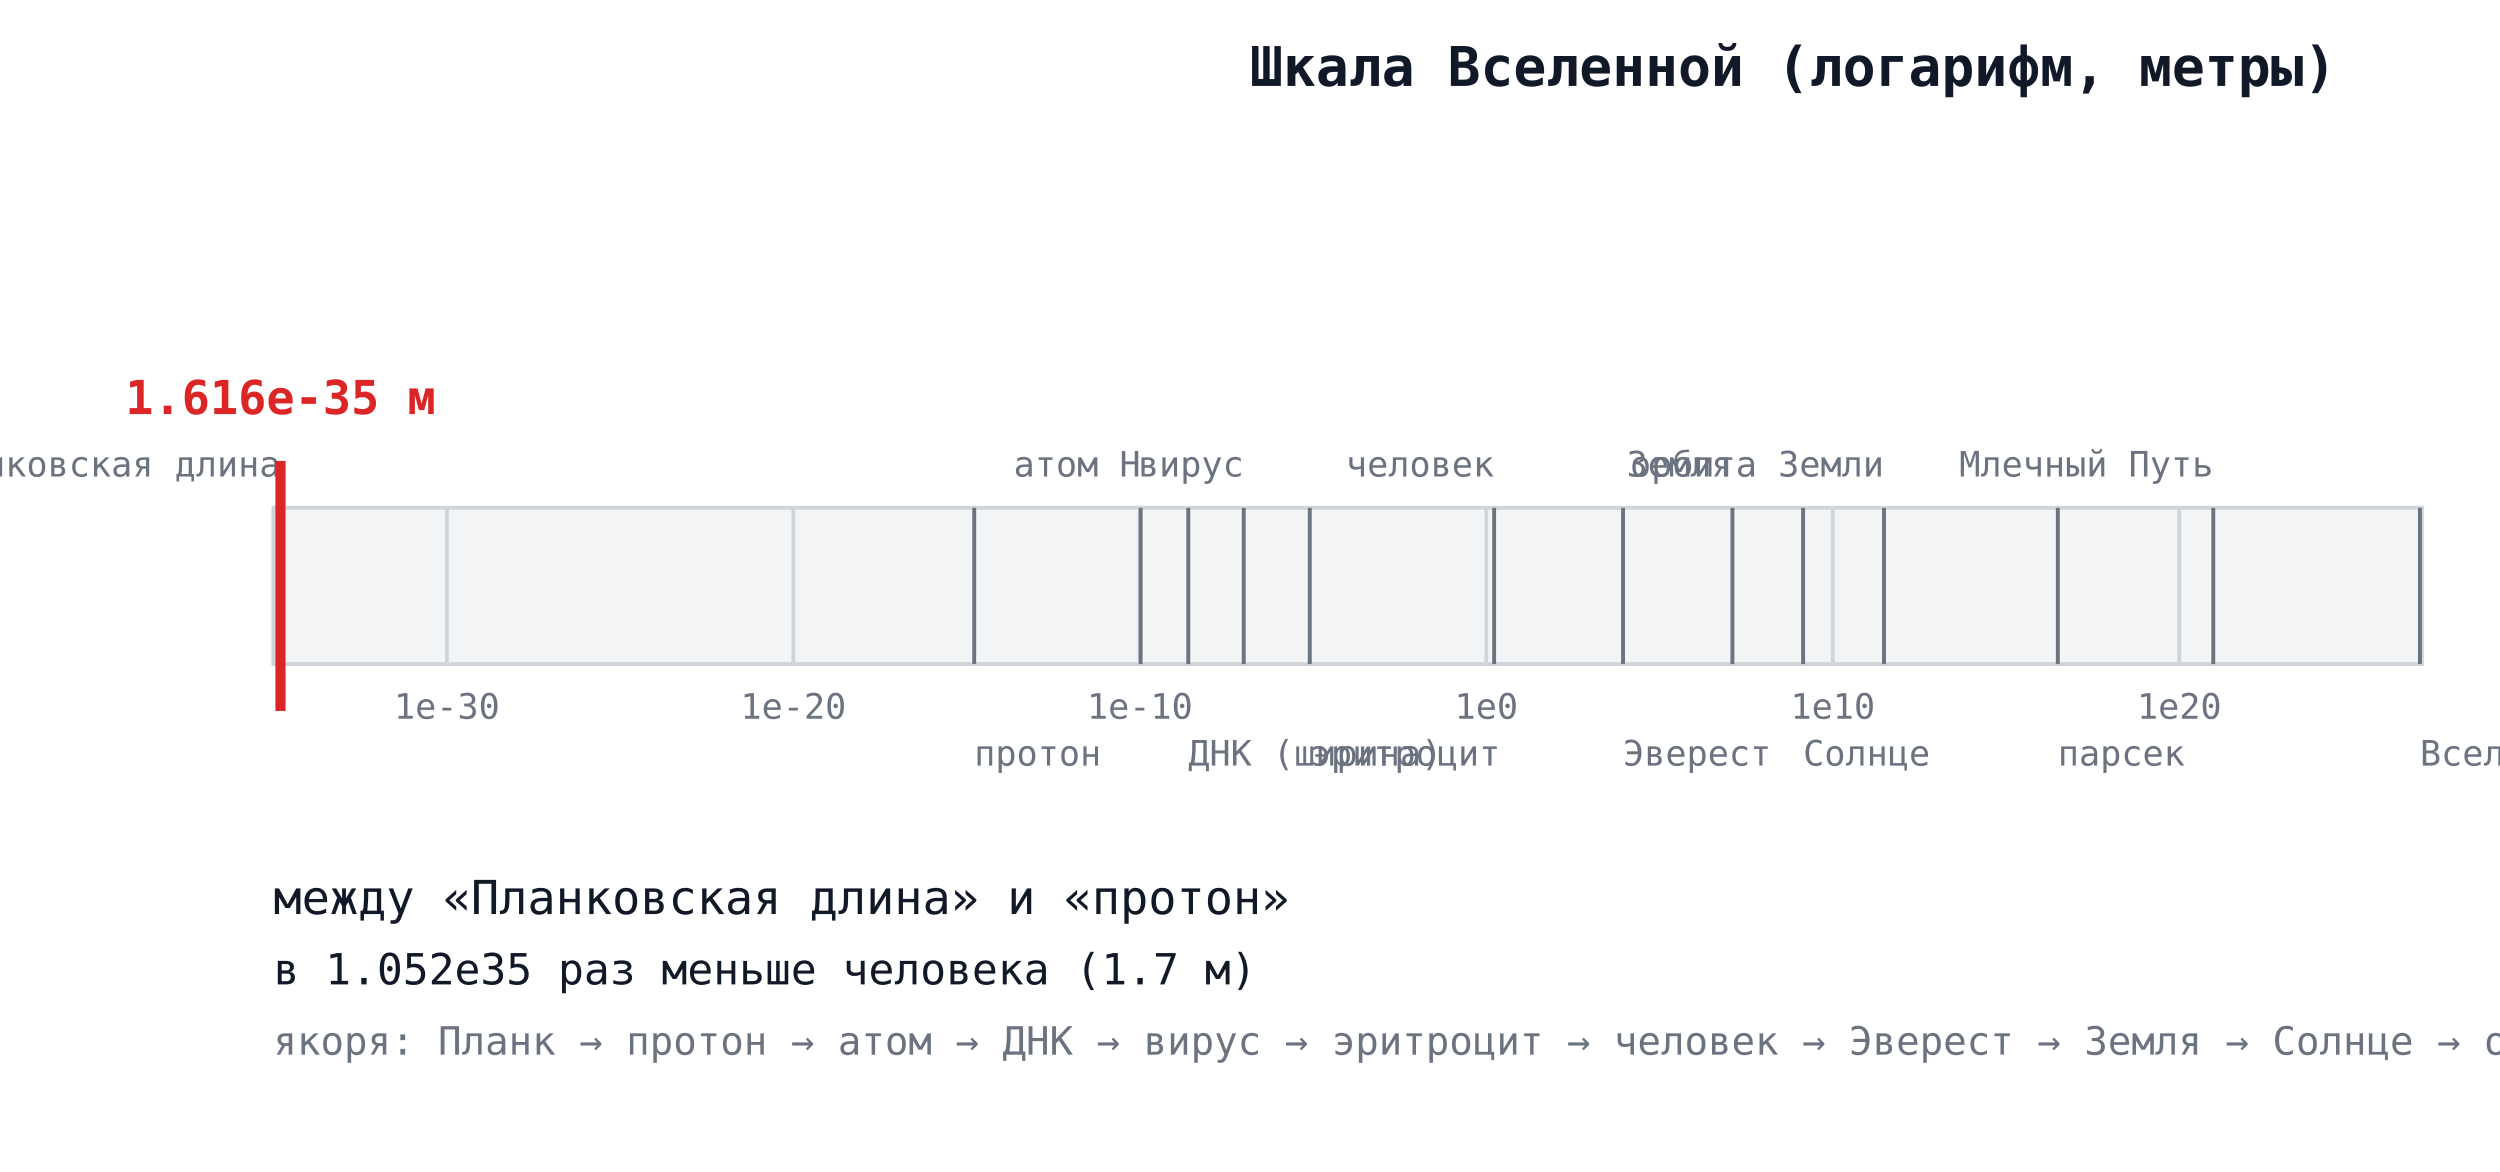
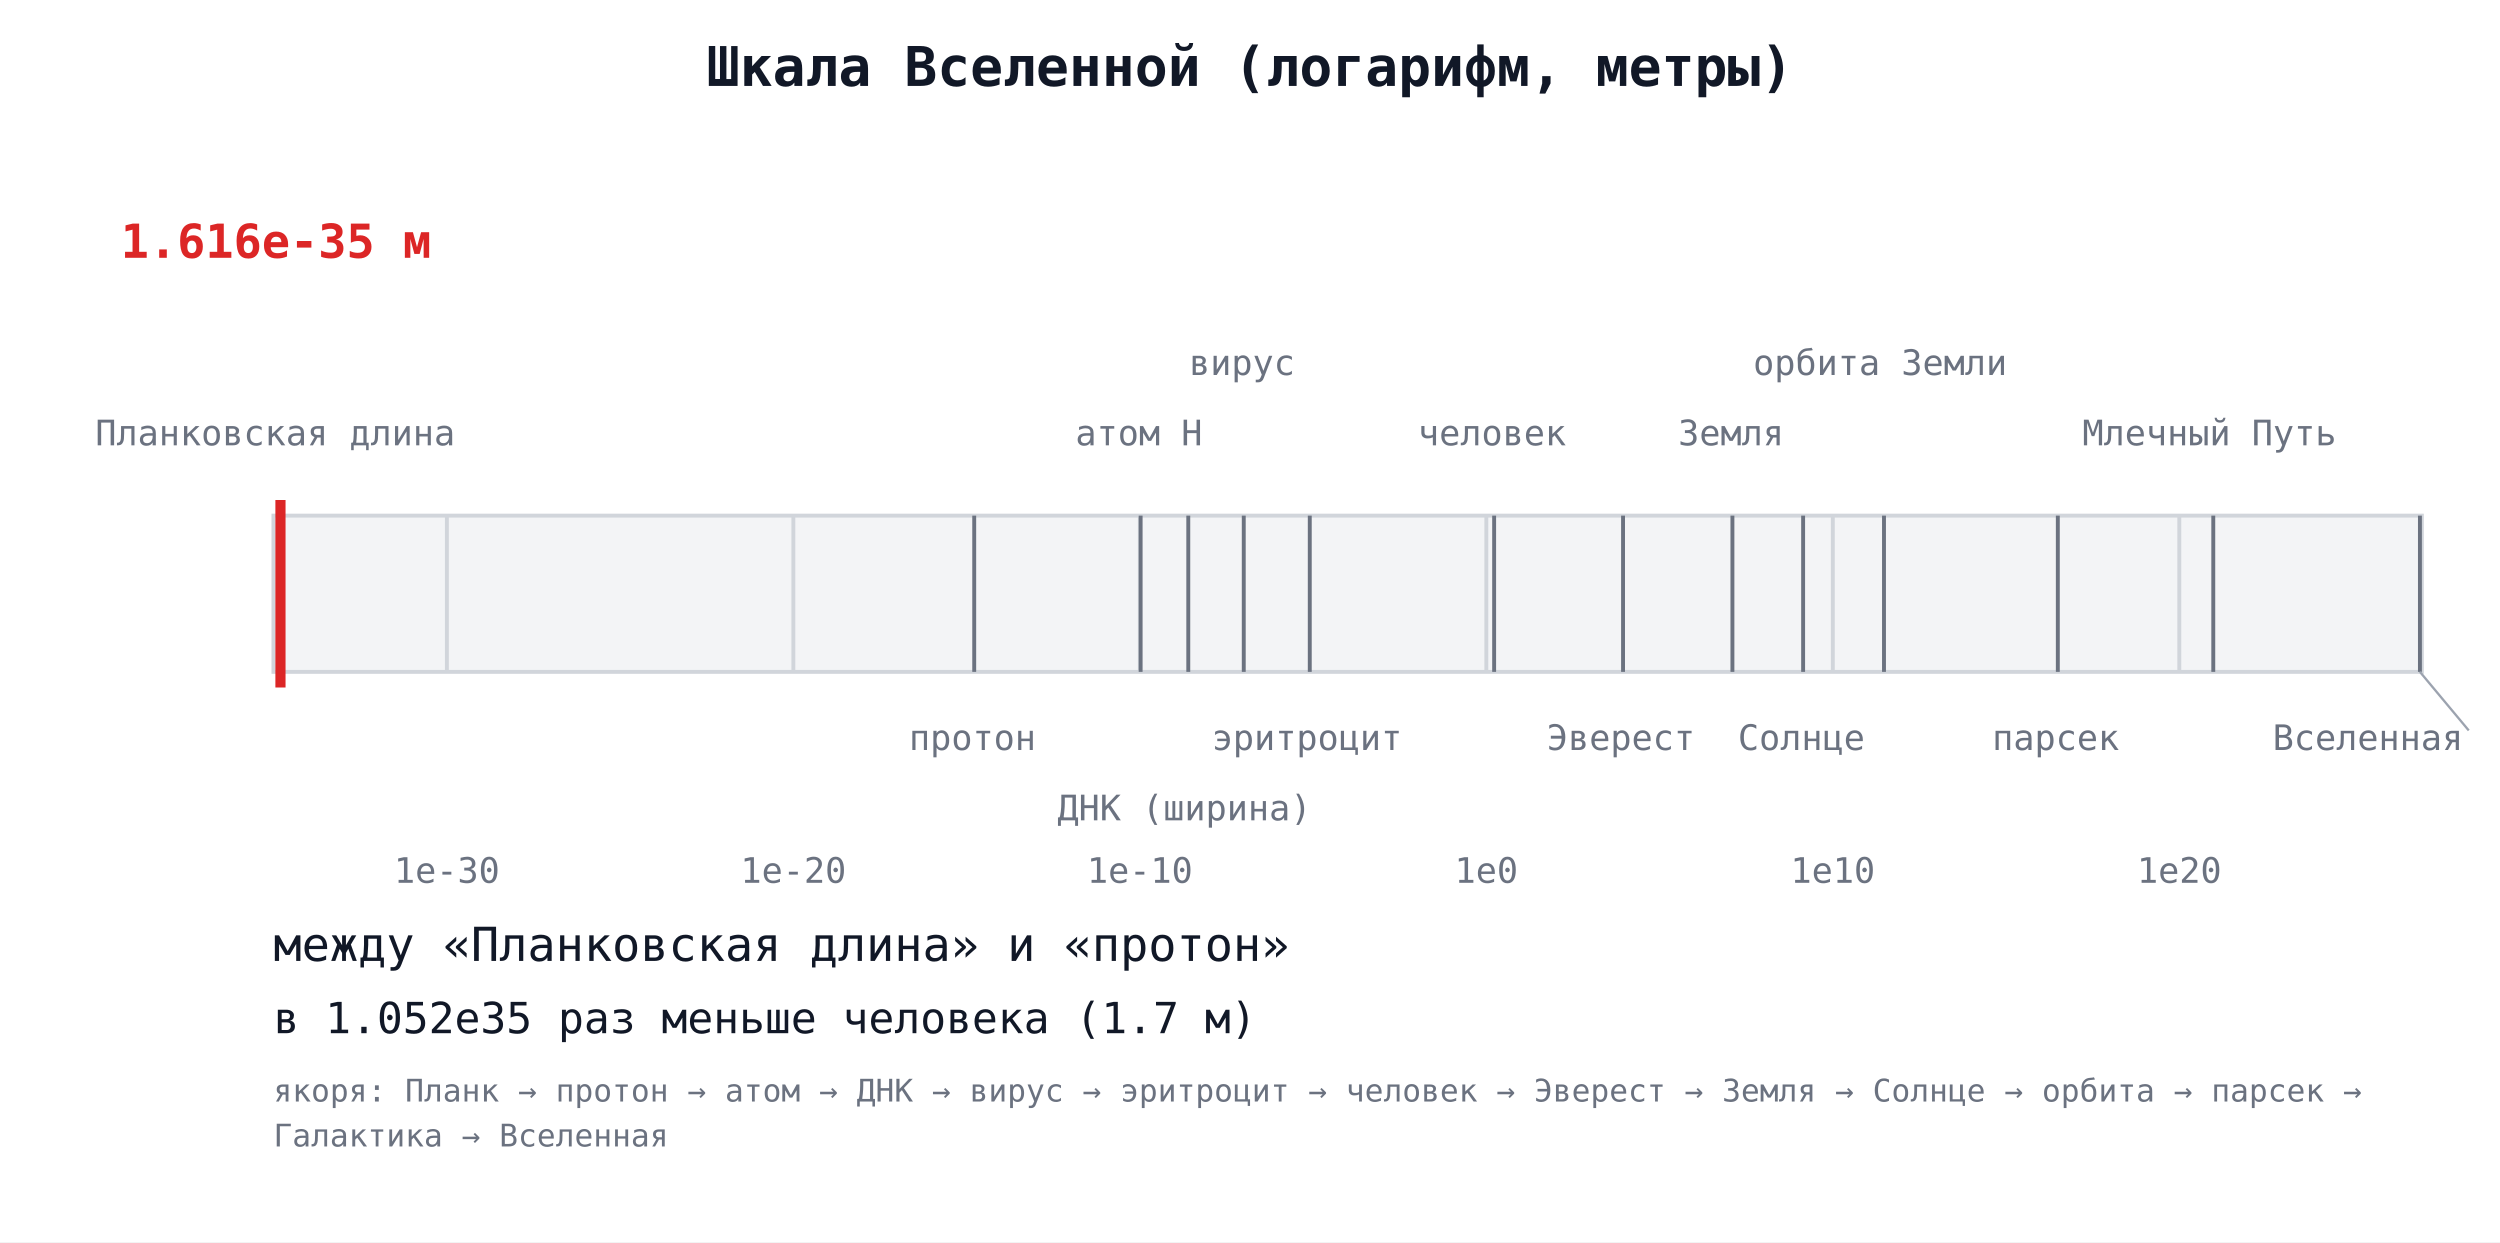
- <svg xmlns="http://www.w3.org/2000/svg" viewBox="0 0 640 300" font-family="monospace">
-   <rect width="640" height="300" fill="#ffffff" />
-   <text x="320" y="22" font-size="14" font-weight="bold" fill="#111827">Шкала Вселенной (логарифм, метры)</text>
-   <rect x="70" y="130" width="550.0" height="40" fill="#f3f4f6" stroke="#d1d5db" />
-   <line x1="114.4" y1="130" x2="114.4" y2="170" stroke="#d1d5db" />
-   <text x="114.4" y="184" font-size="9" fill="#6b7280" text-anchor="middle">1e-30</text>
-   <line x1="203.1" y1="130" x2="203.1" y2="170" stroke="#d1d5db" />
-   <text x="203.1" y="184" font-size="9" fill="#6b7280" text-anchor="middle">1e-20</text>
-   <line x1="291.8" y1="130" x2="291.8" y2="170" stroke="#d1d5db" />
-   <text x="291.8" y="184" font-size="9" fill="#6b7280" text-anchor="middle">1e-10</text>
-   <line x1="380.5" y1="130" x2="380.5" y2="170" stroke="#d1d5db" />
-   <text x="380.5" y="184" font-size="9" fill="#6b7280" text-anchor="middle">1e0</text>
-   <line x1="469.2" y1="130" x2="469.2" y2="170" stroke="#d1d5db" />
-   <text x="469.2" y="184" font-size="9" fill="#6b7280" text-anchor="middle">1e10</text>
-   <line x1="557.9" y1="130" x2="557.9" y2="170" stroke="#d1d5db" />
-   <text x="557.9" y="184" font-size="9" fill="#6b7280" text-anchor="middle">1e20</text>
-   <line x1="71.8" y1="130" x2="71.8" y2="170" stroke="#6b7280" />
-   <text x="71.8" y="122" font-size="9" fill="#6b7280" text-anchor="end">Планковская длина</text>
-   <line x1="249.4" y1="130" x2="249.4" y2="170" stroke="#6b7280" />
-   <text x="249.4" y="196" font-size="9" fill="#6b7280" text-anchor="start">протон</text>
-   <line x1="292.0" y1="130" x2="292.0" y2="170" stroke="#6b7280" />
-   <text x="292.0" y="122" font-size="9" fill="#6b7280" text-anchor="end">атом H</text>
-   <line x1="304.2" y1="130" x2="304.2" y2="170" stroke="#6b7280" />
-   <text x="304.2" y="196" font-size="9" fill="#6b7280" text-anchor="start">ДНК (ширина)</text>
-   <line x1="318.4" y1="130" x2="318.4" y2="170" stroke="#6b7280" />
-   <text x="318.4" y="122" font-size="9" fill="#6b7280" text-anchor="end">вирус</text>
-   <line x1="335.3" y1="130" x2="335.3" y2="170" stroke="#6b7280" />
-   <text x="335.3" y="196" font-size="9" fill="#6b7280" text-anchor="start">эритроцит</text>
-   <line x1="382.5" y1="130" x2="382.5" y2="170" stroke="#6b7280" />
-   <text x="382.5" y="122" font-size="9" fill="#6b7280" text-anchor="end">человек</text>
-   <line x1="415.5" y1="130" x2="415.5" y2="170" stroke="#6b7280" />
-   <text x="415.5" y="196" font-size="9" fill="#6b7280" text-anchor="start">Эверест</text>
-   <line x1="443.5" y1="130" x2="443.5" y2="170" stroke="#6b7280" />
-   <text x="443.5" y="122" font-size="9" fill="#6b7280" text-anchor="end">Земля</text>
-   <line x1="461.6" y1="130" x2="461.6" y2="170" stroke="#6b7280" />
-   <text x="461.6" y="196" font-size="9" fill="#6b7280" text-anchor="start">Солнце</text>
-   <line x1="482.3" y1="130" x2="482.3" y2="170" stroke="#6b7280" />
-   <text x="482.3" y="122" font-size="9" fill="#6b7280" text-anchor="end">орбита Земли</text>
-   <line x1="526.8" y1="130" x2="526.8" y2="170" stroke="#6b7280" />
-   <text x="526.8" y="196" font-size="9" fill="#6b7280" text-anchor="start">парсек</text>
-   <line x1="566.6" y1="130" x2="566.6" y2="170" stroke="#6b7280" />
-   <text x="566.6" y="122" font-size="9" fill="#6b7280" text-anchor="end">Млечный Путь</text>
-   <line x1="619.5" y1="130" x2="619.5" y2="170" stroke="#6b7280" />
-   <text x="619.5" y="196" font-size="9" fill="#6b7280" text-anchor="start">Вселенная</text>
-   <line x1="71.8" y1="118" x2="71.8" y2="182" stroke="#dc2626" stroke-width="2.6" />
-   <text x="71.8" y="106" font-size="12" font-weight="bold" fill="#dc2626" text-anchor="middle">1.616e-35 м</text>
-   <text x="70" y="234" font-size="12" fill="#111827">между «Планковская длина» и «протон»</text>
-   <text x="70" y="252" font-size="11" fill="#111827">в 1.052e35 раз меньше человека (1.7 м)</text>
-   <text x="70" y="270" font-size="10" fill="#6b7280">якоря: Планк → протон → атом → ДНК → вирус → эритроцит → человек → Эверест → Земля → Солнце → орбита → парсек → Галактика → Вселенная</text>
+ <svg xmlns="http://www.w3.org/2000/svg" viewBox="0 0 640 318" font-family="monospace">
+   <rect width="640" height="318" fill="#ffffff" />
+   <text x="320" y="22" font-size="14.0" font-weight="bold" fill="#111827" text-anchor="middle">Шкала Вселенной (логарифм, метры)</text>
+   <rect x="70" y="132" width="550.0" height="40" fill="#f3f4f6" stroke="#d1d5db" />
+   <line x1="114.4" y1="132" x2="114.4" y2="172" stroke="#d1d5db" />
+   <text x="114.4" y="226" font-size="9" fill="#6b7280" text-anchor="middle">1e-30</text>
+   <line x1="203.1" y1="132" x2="203.1" y2="172" stroke="#d1d5db" />
+   <text x="203.1" y="226" font-size="9" fill="#6b7280" text-anchor="middle">1e-20</text>
+   <line x1="291.8" y1="132" x2="291.8" y2="172" stroke="#d1d5db" />
+   <text x="291.8" y="226" font-size="9" fill="#6b7280" text-anchor="middle">1e-10</text>
+   <line x1="380.5" y1="132" x2="380.5" y2="172" stroke="#d1d5db" />
+   <text x="380.5" y="226" font-size="9" fill="#6b7280" text-anchor="middle">1e0</text>
+   <line x1="469.2" y1="132" x2="469.2" y2="172" stroke="#d1d5db" />
+   <text x="469.2" y="226" font-size="9" fill="#6b7280" text-anchor="middle">1e10</text>
+   <line x1="557.9" y1="132" x2="557.9" y2="172" stroke="#d1d5db" />
+   <text x="557.9" y="226" font-size="9" fill="#6b7280" text-anchor="middle">1e20</text>
+   <text x="30.9" y="66.0" font-size="12" font-weight="bold" fill="#dc2626">1.616e-35 м</text>
+   <line x1="71.8" y1="132" x2="71.8" y2="172" stroke="#6b7280" />
+   <text x="24.4" y="114.0" font-size="9" fill="#6b7280">Планковская длина</text>
+   <line x1="249.4" y1="132" x2="249.4" y2="172" stroke="#6b7280" />
+   <text x="232.7" y="192.0" font-size="9" fill="#6b7280">протон</text>
+   <line x1="292.0" y1="132" x2="292.0" y2="172" stroke="#6b7280" />
+   <text x="275.3" y="114.0" font-size="9" fill="#6b7280">атом H</text>
+   <line x1="304.2" y1="132" x2="304.2" y2="172" stroke="#6b7280" />
+   <text x="270.7" y="210.0" font-size="9" fill="#6b7280">ДНК (ширина)</text>
+   <line x1="318.4" y1="132" x2="318.4" y2="172" stroke="#6b7280" />
+   <text x="304.4" y="96.0" font-size="9" fill="#6b7280">вирус</text>
+   <line x1="335.3" y1="132" x2="335.3" y2="172" stroke="#6b7280" />
+   <text x="310.2" y="192.0" font-size="9" fill="#6b7280">эритроцит</text>
+   <line x1="382.5" y1="132" x2="382.5" y2="172" stroke="#6b7280" />
+   <text x="363.0" y="114.0" font-size="9" fill="#6b7280">человек</text>
+   <line x1="415.5" y1="132" x2="415.5" y2="172" stroke="#6b7280" />
+   <text x="396.0" y="192.0" font-size="9" fill="#6b7280">Эверест</text>
+   <line x1="443.5" y1="132" x2="443.5" y2="172" stroke="#6b7280" />
+   <text x="429.6" y="114.0" font-size="9" fill="#6b7280">Земля</text>
+   <line x1="461.6" y1="132" x2="461.6" y2="172" stroke="#6b7280" />
+   <text x="444.9" y="192.0" font-size="9" fill="#6b7280">Солнце</text>
+   <line x1="482.3" y1="132" x2="482.3" y2="172" stroke="#6b7280" />
+   <text x="448.8" y="96.0" font-size="9" fill="#6b7280">орбита Земли</text>
+   <line x1="526.8" y1="132" x2="526.8" y2="172" stroke="#6b7280" />
+   <text x="510.0" y="192.0" font-size="9" fill="#6b7280">парсек</text>
+   <line x1="566.6" y1="132" x2="566.6" y2="172" stroke="#6b7280" />
+   <text x="533.1" y="114.0" font-size="9" fill="#6b7280">Млечный Путь</text>
+   <line x1="619.5" y1="132" x2="619.5" y2="172" stroke="#6b7280" />
+   <line x1="619.5" y1="172.0" x2="632.0" y2="187.0" stroke="#9ca3af" stroke-width="0.6" />
+   <text x="581.8" y="192.0" font-size="9" fill="#6b7280">Вселенная</text>
+   <line x1="71.8" y1="128" x2="71.8" y2="176" stroke="#dc2626" stroke-width="2.6" />
+   <text x="70" y="246.0" font-size="12" fill="#111827">между «Планковская длина» и «протон»</text>
+   <text x="70" y="264.5" font-size="11" fill="#111827">в 1.052e35 раз меньше человека (1.7 м)</text>
+   <text x="70" y="282.0" font-size="8" fill="#6b7280">якоря: Планк → протон → атом → ДНК → вирус → эритроцит → человек → Эверест → Земля → Солнце → орбита → парсек →</text>
+   <text x="70" y="293.5" font-size="8" fill="#6b7280">Галактика → Вселенная</text>
</svg>
